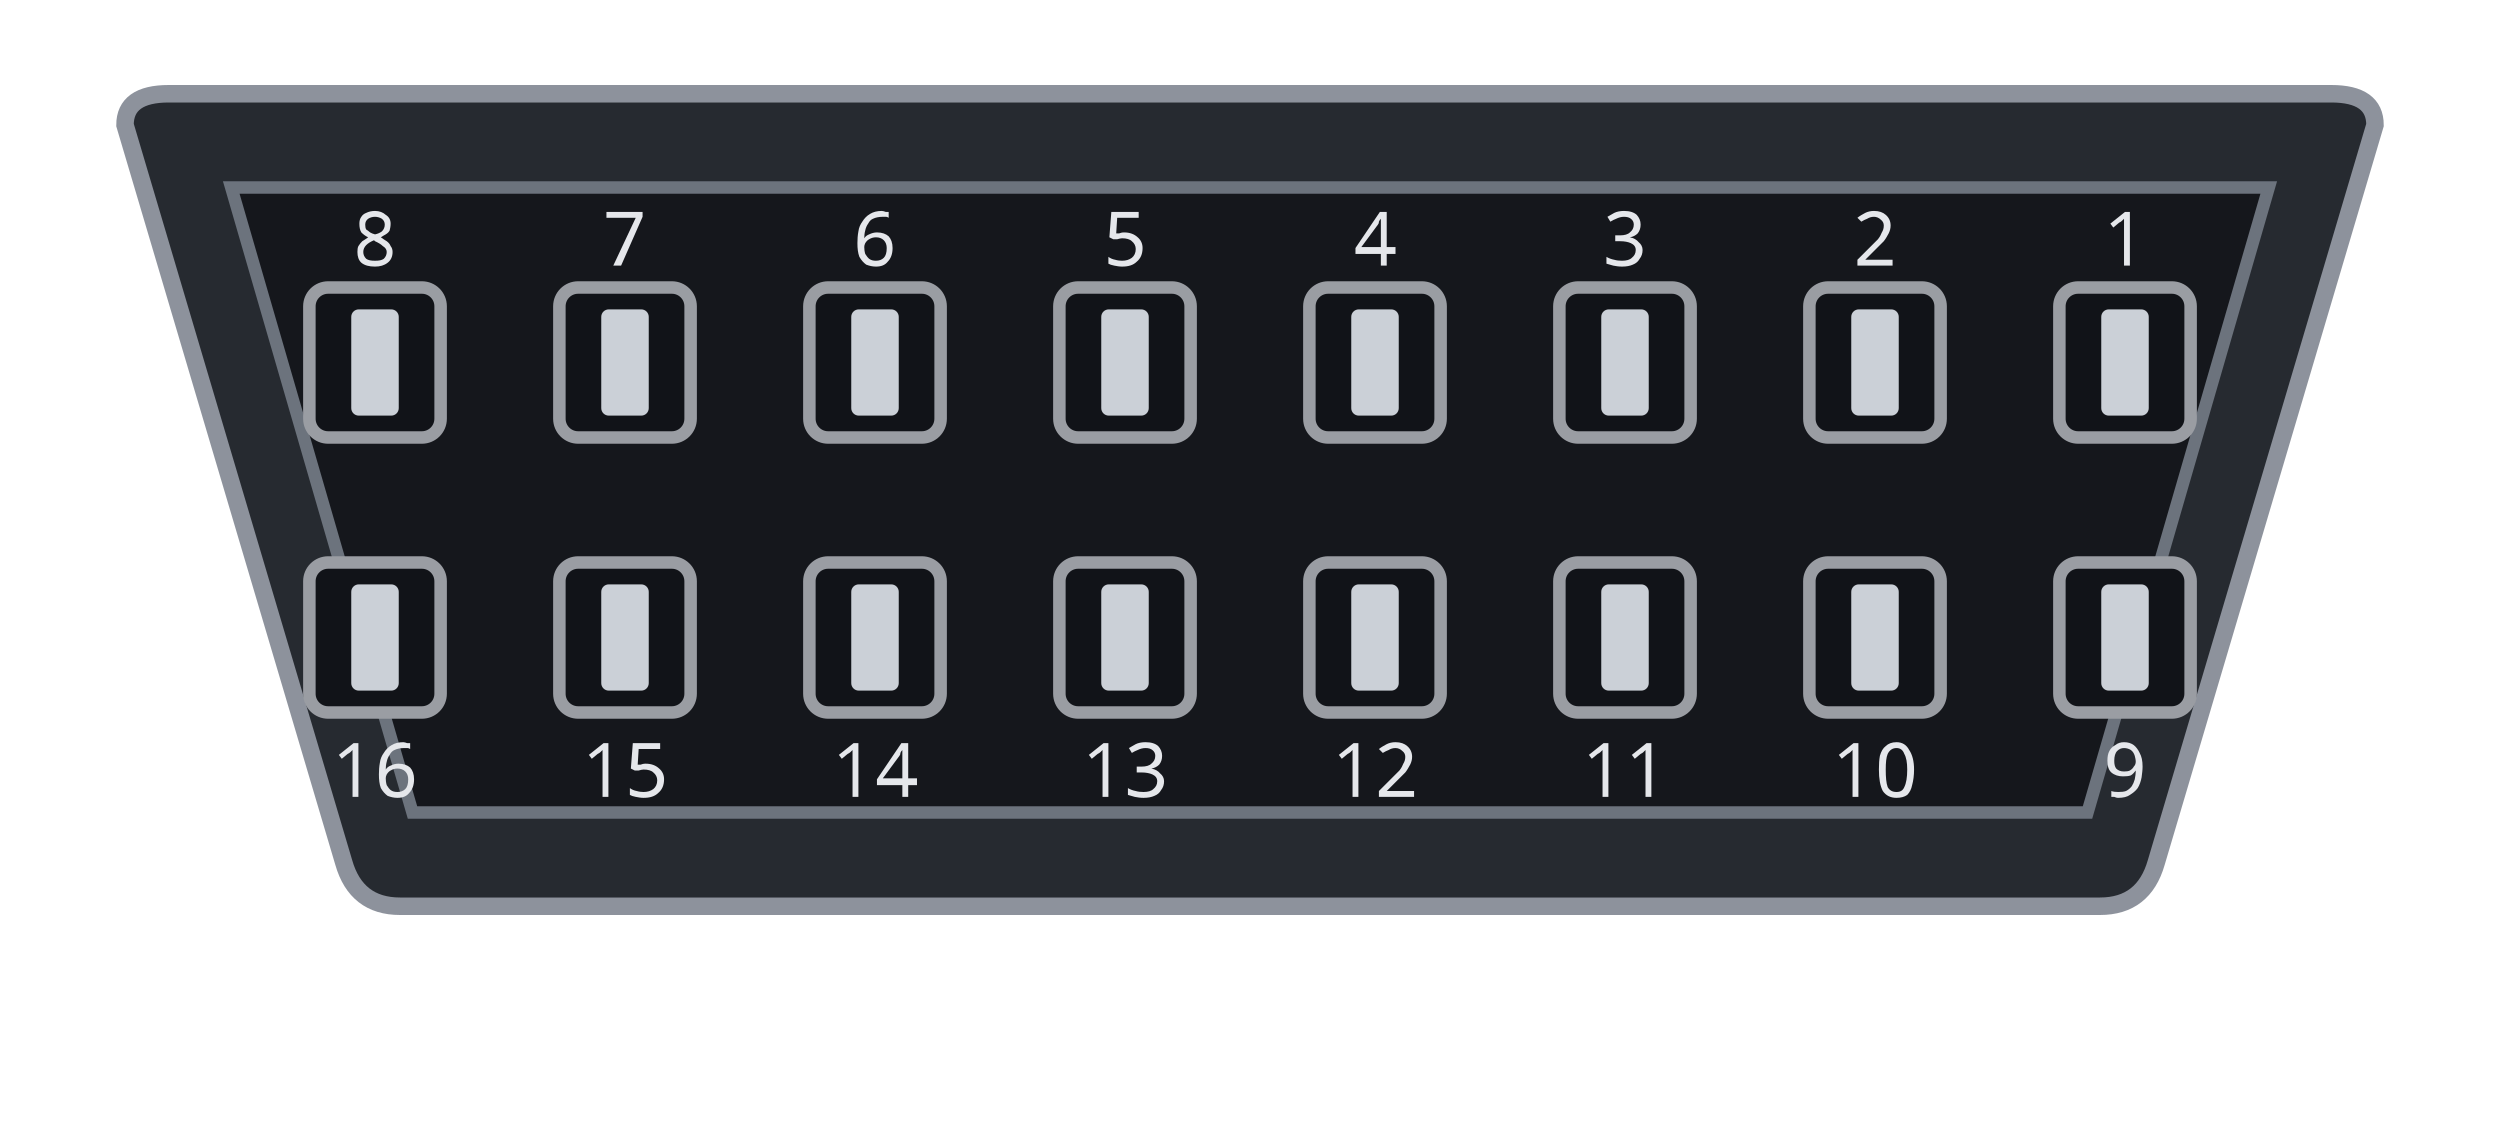
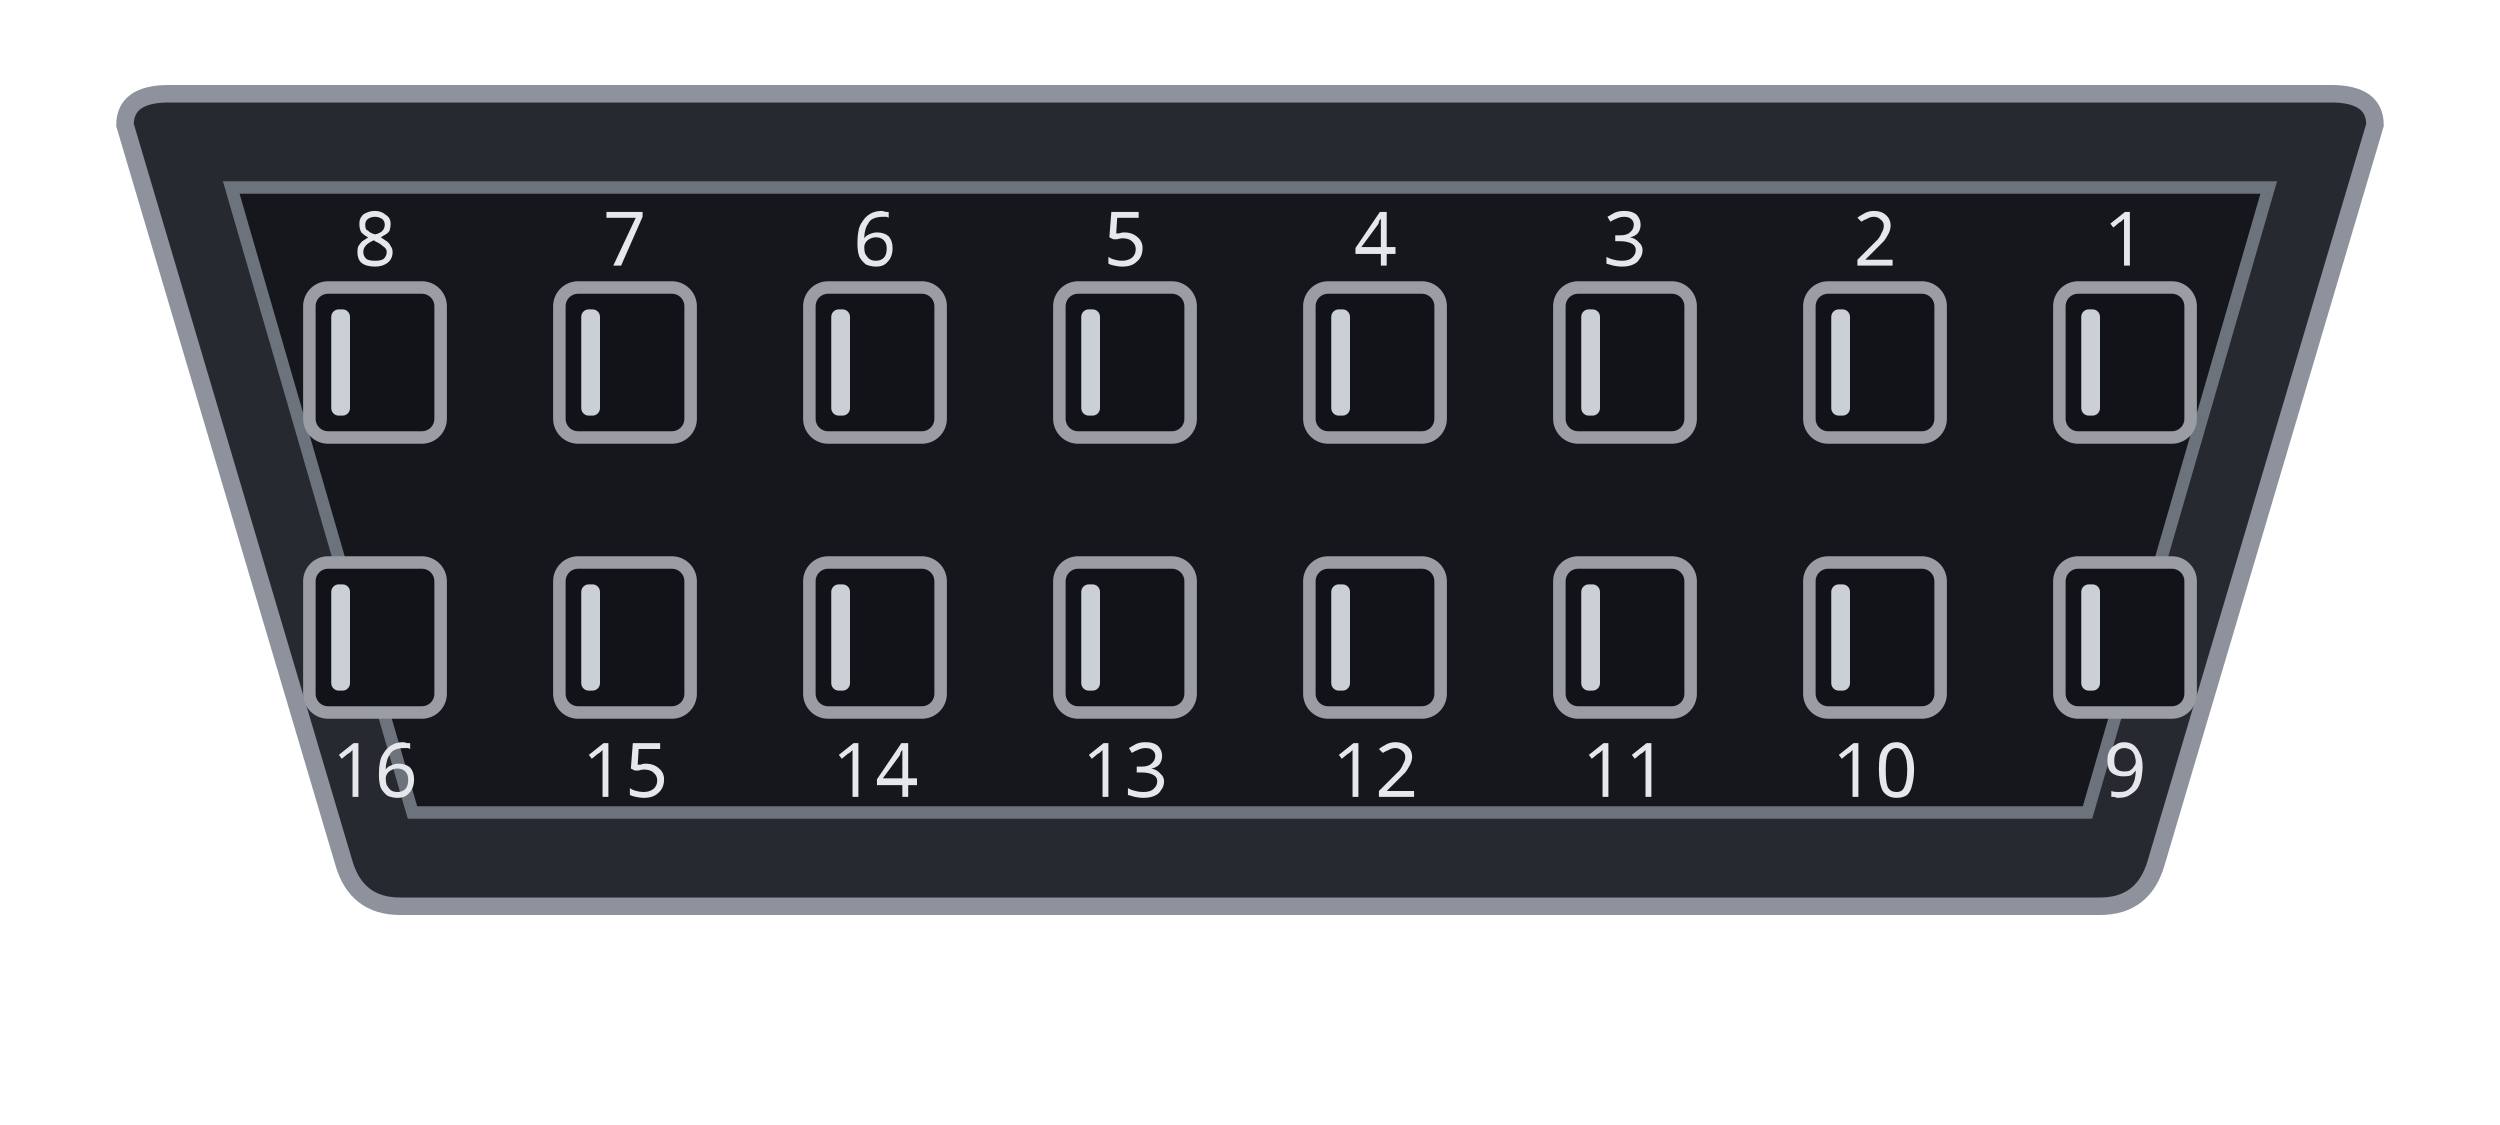
<svg xmlns="http://www.w3.org/2000/svg" viewBox="0 0 40 18" width="40mm" height="18mm">
  <path d="M2 2 Q2 1.5 2.7 1.5 H37.3 Q38 1.5 38 2 L34.5 13.8 Q34.3 14.5 33.6 14.5 H6.4 Q5.7 14.5 5.5 13.8 Z" fill="#262a30" stroke="#8d929c" stroke-width="0.28" />
  <path d="M3.7 3 H36.3 L33.4 13 H6.6 Z" fill="#15171c" stroke="#6c737d" stroke-width="0.2" />
  <rect data-pin="1" x="32.95" y="4.6" width="2.1" height="2.4" rx="0.3" fill="#111318" stroke="#9a9da3" stroke-width="0.2" />
-   <rect x="33.62" y="4.95" width="0.76" height="1.7" rx="0.12" fill="#cbd0d7" />
+   <rect x="33.3" y="4.95" width="0.3" height="1.7" rx="0.12" fill="#cbd0d7" />
  <text x="34" y="4.25" font-size="1.2" text-anchor="middle" fill="#e5e7eb" font-family="sans-serif">1</text>
  <rect data-pin="2" x="28.95" y="4.6" width="2.1" height="2.4" rx="0.3" fill="#111318" stroke="#9a9da3" stroke-width="0.2" />
-   <rect x="29.62" y="4.95" width="0.76" height="1.7" rx="0.12" fill="#cbd0d7" />
+   <rect x="29.3" y="4.95" width="0.3" height="1.7" rx="0.12" fill="#cbd0d7" />
  <text x="30" y="4.25" font-size="1.2" text-anchor="middle" fill="#e5e7eb" font-family="sans-serif">2</text>
  <rect data-pin="3" x="24.95" y="4.6" width="2.1" height="2.4" rx="0.3" fill="#111318" stroke="#9a9da3" stroke-width="0.2" />
-   <rect x="25.62" y="4.95" width="0.76" height="1.7" rx="0.12" fill="#cbd0d7" />
+   <rect x="25.3" y="4.95" width="0.3" height="1.7" rx="0.12" fill="#cbd0d7" />
  <text x="26" y="4.25" font-size="1.2" text-anchor="middle" fill="#e5e7eb" font-family="sans-serif">3</text>
  <rect data-pin="4" x="20.95" y="4.6" width="2.1" height="2.4" rx="0.3" fill="#111318" stroke="#9a9da3" stroke-width="0.2" />
-   <rect x="21.62" y="4.95" width="0.76" height="1.7" rx="0.12" fill="#cbd0d7" />
+   <rect x="21.3" y="4.95" width="0.3" height="1.7" rx="0.12" fill="#cbd0d7" />
  <text x="22" y="4.25" font-size="1.2" text-anchor="middle" fill="#e5e7eb" font-family="sans-serif">4</text>
  <rect data-pin="5" x="16.95" y="4.6" width="2.1" height="2.4" rx="0.3" fill="#111318" stroke="#9a9da3" stroke-width="0.2" />
-   <rect x="17.62" y="4.95" width="0.76" height="1.7" rx="0.12" fill="#cbd0d7" />
+   <rect x="17.3" y="4.95" width="0.3" height="1.7" rx="0.12" fill="#cbd0d7" />
  <text x="18" y="4.25" font-size="1.2" text-anchor="middle" fill="#e5e7eb" font-family="sans-serif">5</text>
  <rect data-pin="6" x="12.95" y="4.6" width="2.1" height="2.4" rx="0.3" fill="#111318" stroke="#9a9da3" stroke-width="0.2" />
-   <rect x="13.62" y="4.95" width="0.76" height="1.7" rx="0.12" fill="#cbd0d7" />
+   <rect x="13.3" y="4.95" width="0.3" height="1.7" rx="0.12" fill="#cbd0d7" />
  <text x="14" y="4.25" font-size="1.2" text-anchor="middle" fill="#e5e7eb" font-family="sans-serif">6</text>
  <rect data-pin="7" x="8.95" y="4.6" width="2.1" height="2.4" rx="0.3" fill="#111318" stroke="#9a9da3" stroke-width="0.2" />
-   <rect x="9.62" y="4.95" width="0.76" height="1.7" rx="0.12" fill="#cbd0d7" />
+   <rect x="9.3" y="4.95" width="0.3" height="1.7" rx="0.12" fill="#cbd0d7" />
  <text x="10" y="4.25" font-size="1.2" text-anchor="middle" fill="#e5e7eb" font-family="sans-serif">7</text>
  <rect data-pin="8" x="4.95" y="4.6" width="2.1" height="2.4" rx="0.3" fill="#111318" stroke="#9a9da3" stroke-width="0.2" />
-   <rect x="5.62" y="4.95" width="0.76" height="1.7" rx="0.12" fill="#cbd0d7" />
+   <rect x="5.3" y="4.95" width="0.3" height="1.7" rx="0.12" fill="#cbd0d7" />
  <text x="6" y="4.25" font-size="1.2" text-anchor="middle" fill="#e5e7eb" font-family="sans-serif">8</text>
  <rect data-pin="9" x="32.95" y="9" width="2.1" height="2.4" rx="0.3" fill="#111318" stroke="#9a9da3" stroke-width="0.2" />
-   <rect x="33.62" y="9.35" width="0.76" height="1.7" rx="0.12" fill="#cbd0d7" />
+   <rect x="33.3" y="9.35" width="0.3" height="1.7" rx="0.12" fill="#cbd0d7" />
  <text x="34" y="12.75" font-size="1.2" text-anchor="middle" fill="#e5e7eb" font-family="sans-serif">9</text>
  <rect data-pin="10" x="28.95" y="9" width="2.1" height="2.4" rx="0.3" fill="#111318" stroke="#9a9da3" stroke-width="0.2" />
-   <rect x="29.62" y="9.35" width="0.76" height="1.7" rx="0.12" fill="#cbd0d7" />
+   <rect x="29.3" y="9.35" width="0.3" height="1.7" rx="0.12" fill="#cbd0d7" />
  <text x="30" y="12.75" font-size="1.2" text-anchor="middle" fill="#e5e7eb" font-family="sans-serif">10</text>
  <rect data-pin="11" x="24.95" y="9" width="2.1" height="2.4" rx="0.3" fill="#111318" stroke="#9a9da3" stroke-width="0.2" />
-   <rect x="25.62" y="9.35" width="0.76" height="1.7" rx="0.12" fill="#cbd0d7" />
+   <rect x="25.3" y="9.35" width="0.3" height="1.7" rx="0.12" fill="#cbd0d7" />
  <text x="26" y="12.75" font-size="1.2" text-anchor="middle" fill="#e5e7eb" font-family="sans-serif">11</text>
  <rect data-pin="12" x="20.95" y="9" width="2.1" height="2.4" rx="0.3" fill="#111318" stroke="#9a9da3" stroke-width="0.2" />
-   <rect x="21.62" y="9.35" width="0.76" height="1.7" rx="0.12" fill="#cbd0d7" />
+   <rect x="21.3" y="9.35" width="0.3" height="1.7" rx="0.12" fill="#cbd0d7" />
  <text x="22" y="12.75" font-size="1.2" text-anchor="middle" fill="#e5e7eb" font-family="sans-serif">12</text>
  <rect data-pin="13" x="16.95" y="9" width="2.1" height="2.4" rx="0.3" fill="#111318" stroke="#9a9da3" stroke-width="0.2" />
-   <rect x="17.62" y="9.35" width="0.76" height="1.7" rx="0.12" fill="#cbd0d7" />
+   <rect x="17.3" y="9.35" width="0.3" height="1.7" rx="0.12" fill="#cbd0d7" />
  <text x="18" y="12.75" font-size="1.2" text-anchor="middle" fill="#e5e7eb" font-family="sans-serif">13</text>
  <rect data-pin="14" x="12.95" y="9" width="2.1" height="2.4" rx="0.3" fill="#111318" stroke="#9a9da3" stroke-width="0.2" />
-   <rect x="13.62" y="9.35" width="0.76" height="1.7" rx="0.12" fill="#cbd0d7" />
+   <rect x="13.3" y="9.35" width="0.3" height="1.7" rx="0.12" fill="#cbd0d7" />
  <text x="14" y="12.75" font-size="1.2" text-anchor="middle" fill="#e5e7eb" font-family="sans-serif">14</text>
  <rect data-pin="15" x="8.95" y="9" width="2.1" height="2.4" rx="0.3" fill="#111318" stroke="#9a9da3" stroke-width="0.2" />
-   <rect x="9.62" y="9.35" width="0.76" height="1.7" rx="0.12" fill="#cbd0d7" />
+   <rect x="9.3" y="9.35" width="0.3" height="1.7" rx="0.12" fill="#cbd0d7" />
  <text x="10" y="12.75" font-size="1.2" text-anchor="middle" fill="#e5e7eb" font-family="sans-serif">15</text>
  <rect data-pin="16" x="4.95" y="9" width="2.1" height="2.4" rx="0.3" fill="#111318" stroke="#9a9da3" stroke-width="0.2" />
-   <rect x="5.62" y="9.35" width="0.76" height="1.7" rx="0.12" fill="#cbd0d7" />
+   <rect x="5.3" y="9.35" width="0.3" height="1.7" rx="0.12" fill="#cbd0d7" />
  <text x="6" y="12.75" font-size="1.2" text-anchor="middle" fill="#e5e7eb" font-family="sans-serif">16</text>
</svg>
